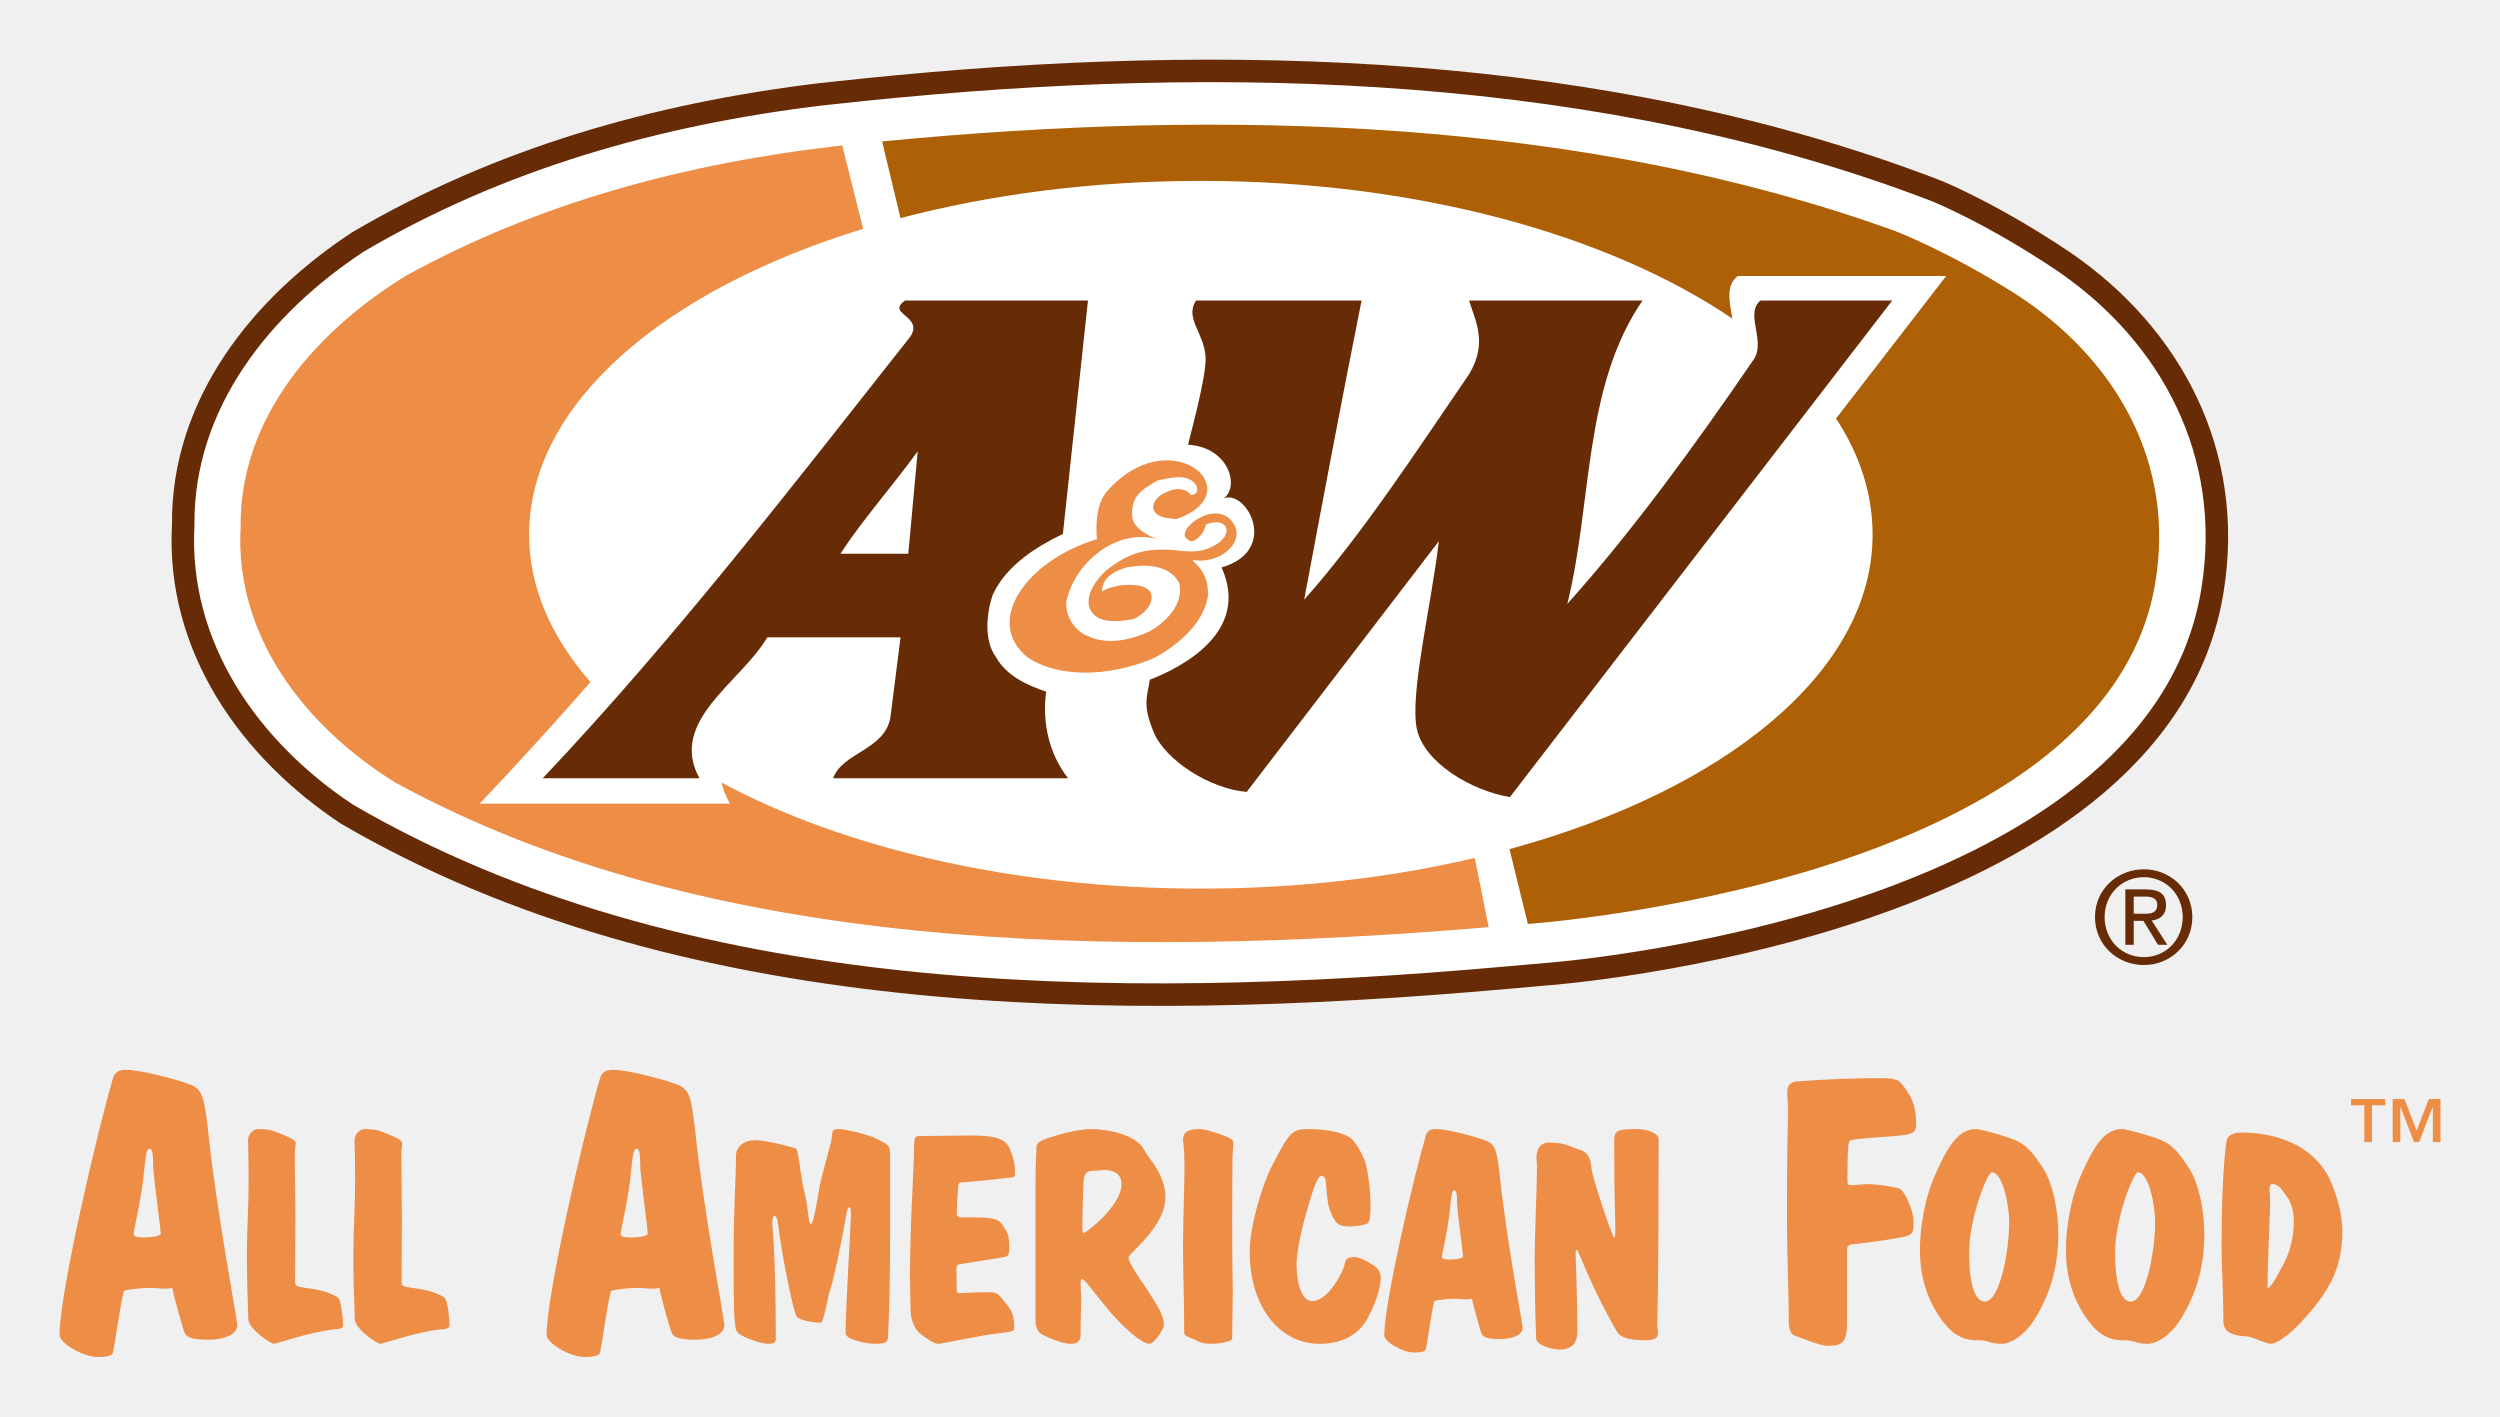
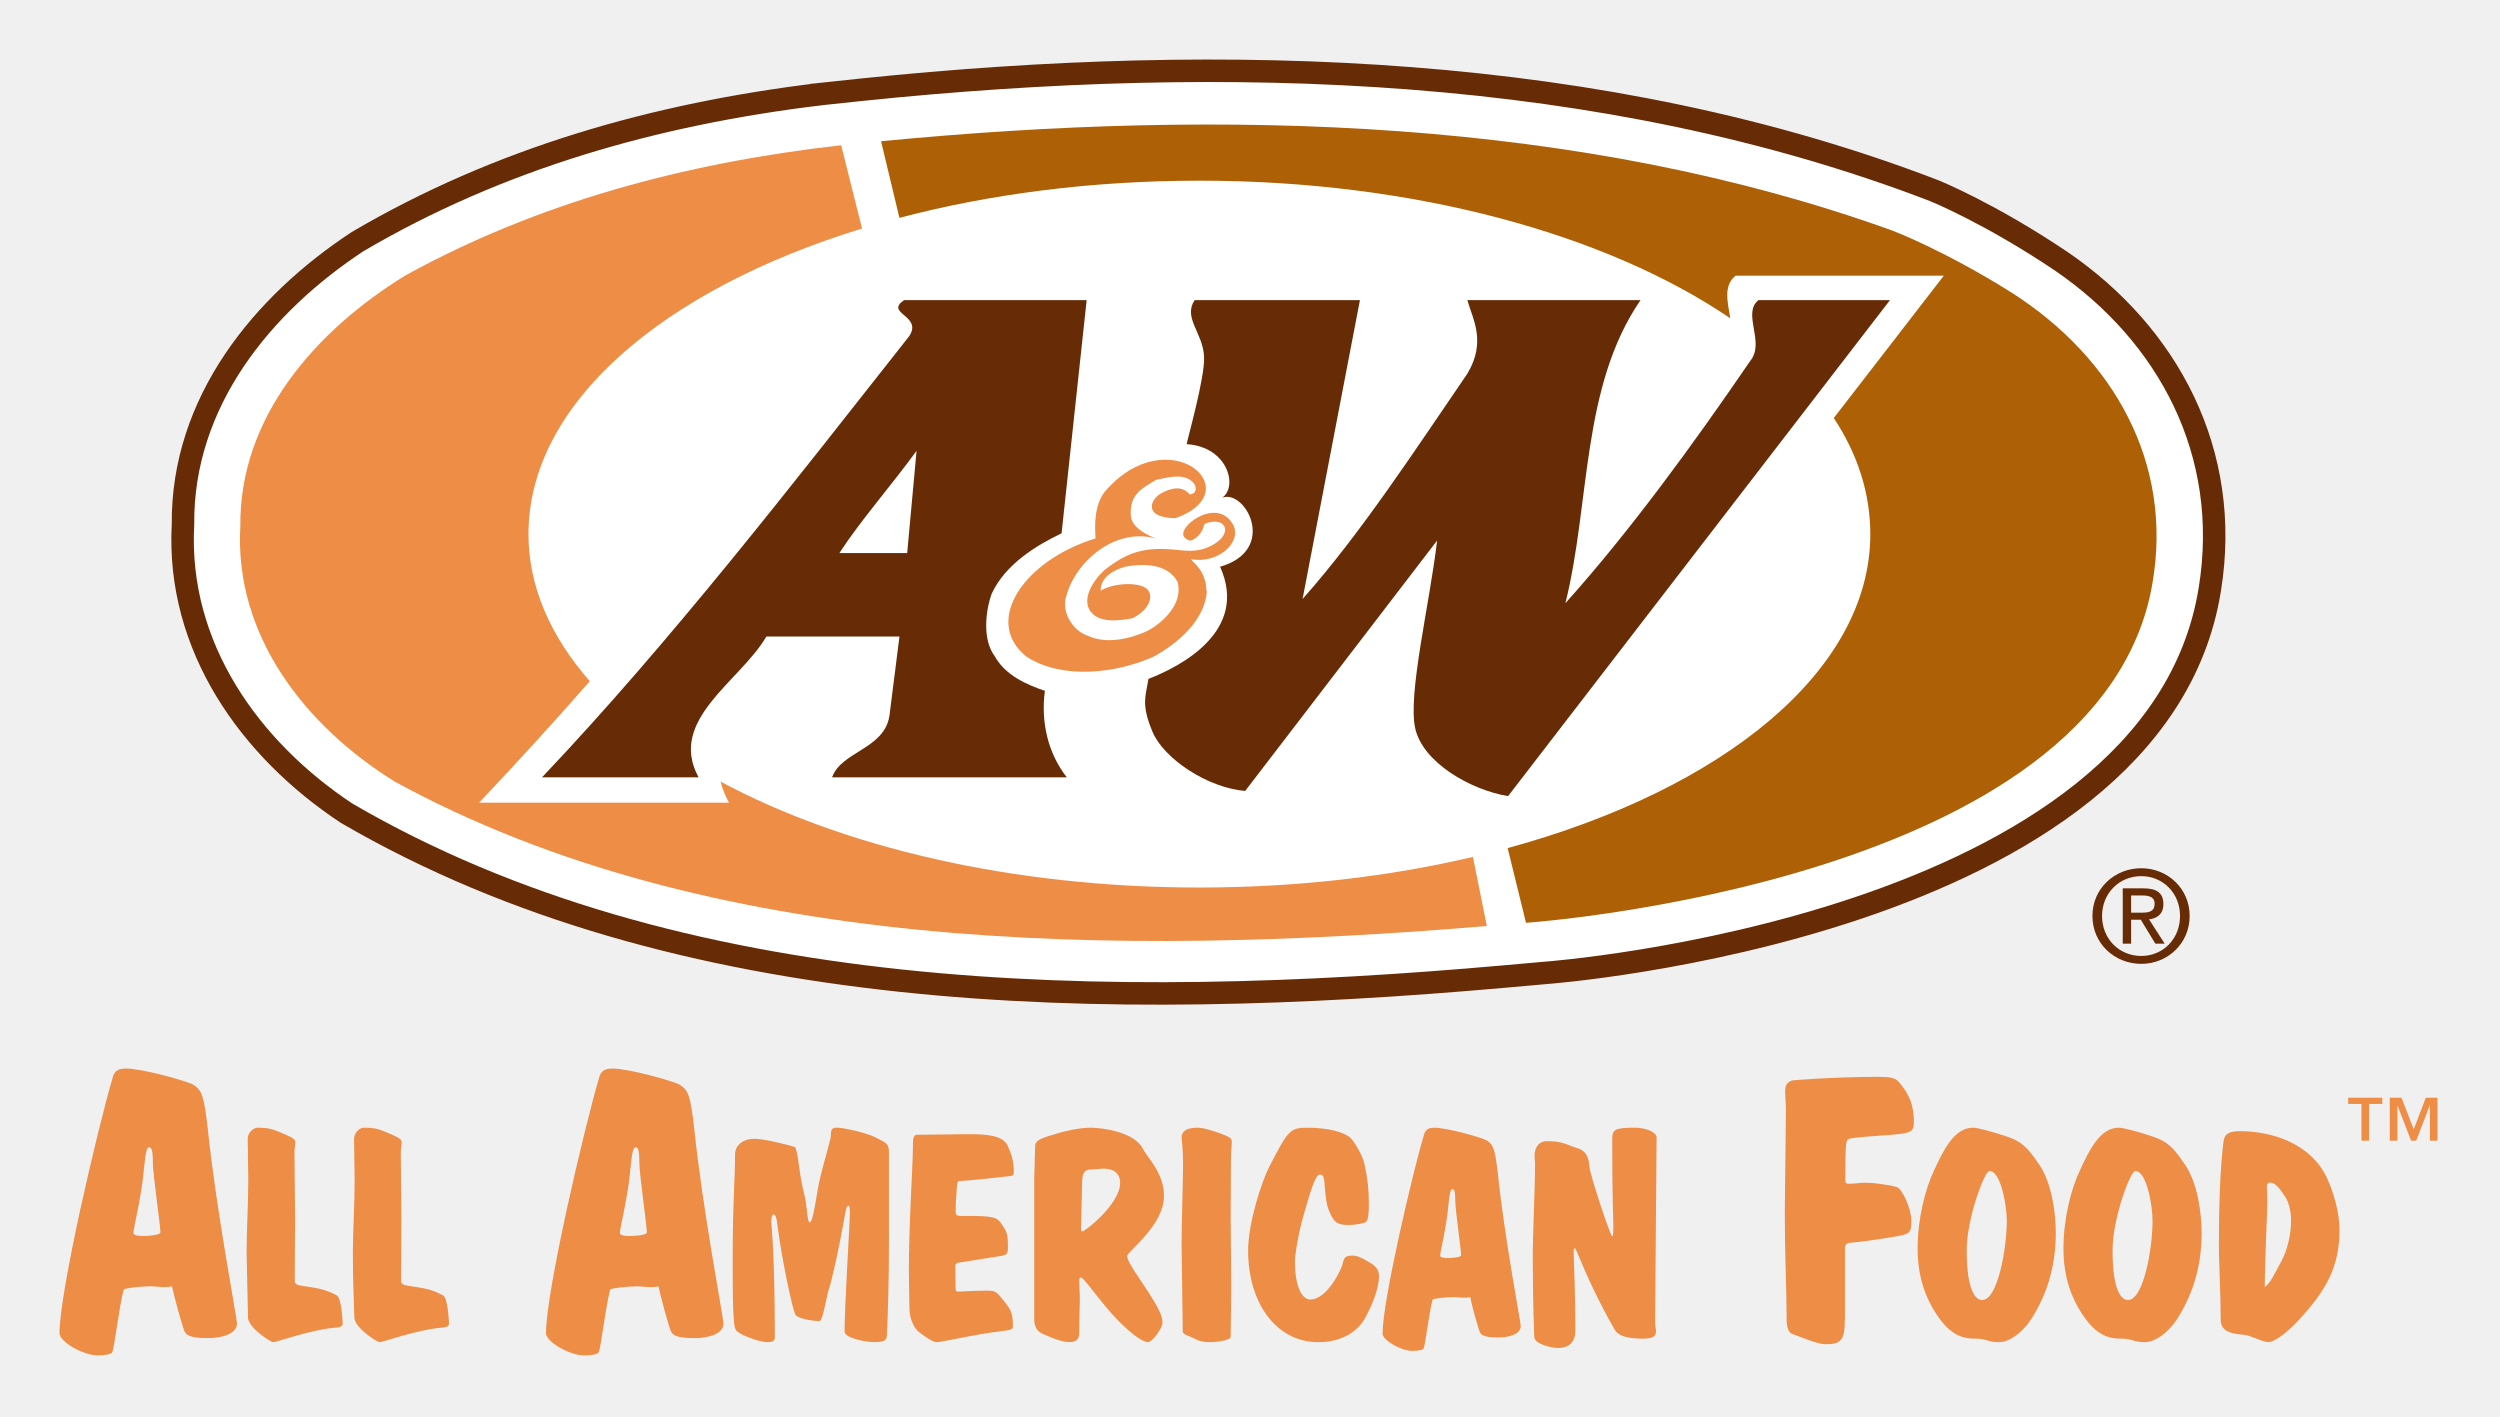
- <svg xmlns="http://www.w3.org/2000/svg" version="1.0" width="744.094" height="421.654" id="svg7965">
-   <defs id="defs7967" />
-   <g transform="translate(-41.80753,-249.7131)" id="layer1">
-     <g transform="translate(17.71656,17.75396)" id="g8273">
-       <path d="M 268.429,260.026 C 218.99,265.986 172.523,279.348 130.68,303.944 C 102.339,322.562 78.288,351.712 78.622,388.246 C 76.636,424.779 98.718,455.335 127.393,474.305 C 226.251,531.919 353.75,533.501 472.388,522.97 L 484.747,521.88 C 484.747,521.88 666.466,508.589 682.623,407.567 C 689.216,366.814 670.158,331.634 638.459,309.904 C 617.028,295.47 600.572,288.824 600.572,288.824 C 502.029,250.902 389.756,247.456 280.999,258.69 L 268.429,260.026 z " style="font-size:2.277px;letter-spacing:0;word-spacing:0;fill:#ffffff;fill-rule:nonzero;stroke:#672c06;stroke-width:6.698;stroke-miterlimit:4;font-family:fnt2, &quot;GillSans&quot;, Arial" id="path1397" />
-       <path d="M 57.701,552.946 C 58.246,551.153 59.266,550.379 61.604,550.379 C 66.65,550.379 79.959,554.177 81.646,555.179 C 84.213,556.761 84.881,558.326 86.007,568.277 C 88.468,592.099 94.727,624.783 94.727,626.347 C 94.727,629.582 89.91,630.707 86.218,630.707 C 81.418,630.707 79.853,630.057 79.185,628.914 C 78.622,628.035 75.704,617.398 75.37,615.271 C 73.137,615.834 70.904,615.271 69.006,615.271 C 66.21,615.271 61.041,615.834 60.936,616.291 C 59.6,621.407 58.246,633.063 57.578,634.857 C 57.367,635.525 55.345,635.859 53.218,635.859 C 48.752,635.859 41.808,631.727 41.808,629.266 C 41.808,616.853 53.112,568.505 57.701,552.946 z M 66.878,600.274 C 68.214,600.274 71.906,600.063 71.906,599.167 C 71.906,597.25 69.656,581.691 69.656,578.562 C 69.656,574.43 69.217,573.868 68.548,573.868 C 67.88,573.868 67.529,574.887 66.984,580.355 C 66.421,587.739 63.854,598.165 63.854,599.272 C 63.854,600.063 64.98,600.274 66.878,600.274" style="font-size:2.277px;letter-spacing:0;word-spacing:0;fill:#ed8d46;fill-rule:nonzero;stroke:none;stroke-width:0.381;stroke-miterlimit:4;font-family:fnt2, &quot;GillSans&quot;, Arial" id="path1401" />
-       <path d="M 98.085,583.854 C 98.085,575.151 97.909,572.901 97.909,571.318 C 97.909,569.666 99.403,568.013 100.88,568.013 C 103.834,568.013 105.223,568.365 107.667,569.42 C 110.269,570.545 112.115,571.23 112.115,572.268 C 112.115,572.901 111.833,574.272 111.833,575.327 C 111.833,581.779 112.027,588.126 112.027,594.561 C 112.027,600.31 111.921,606.041 111.921,613.724 C 111.921,614.673 112.712,614.937 114.541,615.201 C 118.725,615.816 121.063,616.15 124.457,617.979 C 125.863,618.752 126.215,625.732 126.215,626.347 C 126.215,626.945 125.775,627.473 124.457,627.56 C 117.073,628.07 106.524,631.921 105.574,631.921 C 104.713,631.921 98.173,627.648 97.997,624.677 C 97.751,617.803 97.575,611.544 97.575,605.092 C 97.575,598.727 98.085,590.904 98.085,583.854" style="font-size:2.277px;letter-spacing:0;word-spacing:0;fill:#ed8d46;fill-rule:nonzero;stroke:none;stroke-width:0.381;stroke-miterlimit:4;font-family:fnt2, &quot;GillSans&quot;, Arial" id="path1405" />
-       <path d="M 129.784,583.854 C 129.784,575.151 129.608,572.901 129.608,571.318 C 129.608,569.666 131.085,568.013 132.561,568.013 C 135.533,568.013 136.922,568.365 139.348,569.42 C 141.967,570.545 143.796,571.23 143.796,572.268 C 143.796,572.901 143.532,574.272 143.532,575.327 C 143.532,581.779 143.708,588.126 143.708,594.561 C 143.708,600.31 143.62,606.041 143.62,613.724 C 143.62,614.673 144.411,614.937 146.24,615.201 C 150.406,615.816 152.762,616.15 156.155,617.979 C 157.544,618.752 157.896,625.732 157.896,626.347 C 157.896,626.945 157.474,627.473 156.155,627.56 C 148.754,628.07 138.223,631.921 137.256,631.921 C 136.394,631.921 129.872,627.648 129.696,624.677 C 129.432,617.803 129.256,611.544 129.256,605.092 C 129.256,598.727 129.784,590.904 129.784,583.854" style="font-size:2.277px;letter-spacing:0;word-spacing:0;fill:#ed8d46;fill-rule:nonzero;stroke:none;stroke-width:0.381;stroke-miterlimit:4;font-family:fnt2, &quot;GillSans&quot;, Arial" id="path1409" />
-       <path d="M 202.658,552.946 C 203.22,551.153 204.24,550.379 206.578,550.379 C 211.624,550.379 224.933,554.177 226.603,555.179 C 229.188,556.761 229.856,558.326 230.981,568.277 C 233.442,592.099 239.701,624.783 239.701,626.347 C 239.701,629.582 234.884,630.707 231.192,630.707 C 226.392,630.707 224.827,630.057 224.142,628.914 C 223.579,628.035 220.678,617.398 220.344,615.271 C 218.094,615.834 215.861,615.271 213.962,615.271 C 211.167,615.271 206.016,615.834 205.91,616.291 C 204.556,621.407 203.22,633.063 202.552,634.857 C 202.324,635.525 200.302,635.859 198.192,635.859 C 193.709,635.859 186.782,631.727 186.782,629.266 C 186.782,616.853 198.069,568.505 202.658,552.946 z M 211.835,600.274 C 213.171,600.274 216.863,600.063 216.863,599.167 C 216.863,597.25 214.63,581.691 214.63,578.562 C 214.63,574.43 214.191,573.868 213.523,573.868 C 212.837,573.868 212.503,574.887 211.94,580.355 C 211.395,587.739 208.811,598.165 208.811,599.272 C 208.811,600.063 209.936,600.274 211.835,600.274" style="font-size:2.277px;letter-spacing:0;word-spacing:0;fill:#ed8d46;fill-rule:nonzero;stroke:none;stroke-width:0.381;stroke-miterlimit:4;font-family:fnt2, &quot;GillSans&quot;, Arial" id="path1413" />
-       <path d="M 289.016,599.87 C 289.016,614.937 288.665,624.255 288.401,629.74 C 288.313,631.288 288.049,631.921 284.392,631.921 C 282.3,631.921 275.778,630.778 275.778,628.774 C 275.778,620.844 277.36,596.231 277.36,593.699 C 277.36,592.293 277.272,591.255 276.92,591.255 C 276.393,591.255 276.129,592.574 275.865,594.051 C 274.213,603.703 271.875,614.146 271.083,616.15 C 270.556,617.627 269.255,625.644 268.394,625.644 C 266.125,625.644 262.205,624.941 261.256,623.903 C 260.289,622.937 256.808,605.355 255.928,598.13 C 255.507,594.385 255.155,593.875 254.627,593.875 C 254.276,593.875 253.942,594.473 253.942,596.055 C 253.942,597.004 254.997,604.916 254.997,630.426 C 254.997,631.569 254.54,631.921 252.623,631.921 C 250.707,631.921 245.591,630.162 243.938,628.861 C 243.059,628.158 242.971,627.297 242.795,625.38 C 242.532,622.427 242.444,619.28 242.444,607.096 C 242.444,589.427 243.147,583.678 243.147,576.03 C 243.147,573.147 245.591,571.318 248.984,571.318 C 251.938,571.318 259.779,573.323 260.904,573.762 C 261.871,574.114 262.205,581.779 263.523,586.737 C 264.825,591.695 264.561,596.231 265.422,596.231 C 266.477,596.231 267.514,587.071 268.394,583.432 C 269.431,578.913 271.699,571.512 271.699,570.369 C 271.699,568.189 272.209,568.013 273.703,568.013 C 275.356,568.013 281.966,569.42 285.008,570.896 C 288.489,572.637 289.016,572.901 289.016,575.415 L 289.016,599.87" style="font-size:2.277px;letter-spacing:0;word-spacing:0;fill:#ed8d46;fill-rule:nonzero;stroke:none;stroke-width:0.381;stroke-miterlimit:4;font-family:fnt2, &quot;GillSans&quot;, Arial" id="path1417" />
-       <path d="M 311.924,594.297 C 320.1,594.297 321.225,594.666 322.543,596.653 C 324.196,599.184 324.46,599.518 324.46,603.703 C 324.46,605.619 324.196,605.883 322.368,606.234 C 316.443,607.096 312.276,607.887 309.744,608.239 C 309.041,608.327 308.777,608.678 308.777,609.364 C 308.777,614.146 308.865,615.289 308.865,615.904 C 308.865,616.766 309.129,616.853 309.92,616.853 C 311.133,616.853 313.841,616.572 318.359,616.572 C 320.803,616.572 321.067,616.853 323.405,619.807 C 325.585,622.515 325.937,623.64 325.937,627.385 C 325.937,628.07 325.409,628.334 321.489,628.774 C 315.23,629.477 304.611,631.921 303.31,631.921 C 302.079,631.921 299.829,630.338 297.912,628.861 C 296.682,627.894 295.205,625.292 295.117,622.163 C 295.029,617.891 294.941,614.498 294.941,611.017 C 294.941,595.967 296.154,579.511 296.154,573.147 C 296.154,570.545 296.594,570.105 297.473,570.105 C 301.042,570.105 306.879,569.929 312.434,569.929 C 318.095,569.929 322.965,570.193 324.46,573.498 C 325.673,576.382 326.2,578.034 326.2,581.252 C 326.2,582.043 326.025,582.307 325.321,582.377 C 321.155,582.904 311.924,583.854 310.536,583.854 C 309.657,583.854 309.393,584.029 309.305,584.996 C 309.041,587.95 308.865,591.255 308.865,592.996 C 308.865,594.051 309.305,594.297 310.448,594.297 L 311.924,594.297" style="font-size:2.277px;letter-spacing:0;word-spacing:0;fill:#ed8d46;fill-rule:nonzero;stroke:none;stroke-width:0.381;stroke-miterlimit:4;font-family:fnt2, &quot;GillSans&quot;, Arial" id="path1421" />
-       <path d="M 332.301,583.08 C 332.301,577.595 332.582,575.503 332.582,573.323 C 332.582,571.142 337.523,570.369 339.369,569.666 C 340.845,569.138 345.891,568.013 349.021,568.013 C 352.765,568.013 362.347,569.332 364.773,574.448 C 365.74,576.54 370.962,581.427 370.962,588.214 C 370.962,597.356 359.991,604.758 359.991,606.322 C 359.991,608.133 364.422,613.97 366.602,617.451 C 369.485,621.987 370.522,624.167 370.522,626.154 C 370.522,627.736 367.481,631.921 366.18,631.921 C 363.648,631.921 357.372,625.978 353.557,621.302 C 350.058,617.117 346.929,612.669 346.243,612.669 C 345.803,612.669 345.715,612.933 345.715,614.146 C 345.715,615.289 345.891,616.853 345.891,619.455 C 345.891,620.932 345.715,623.974 345.715,629.125 C 345.715,631.129 344.836,631.921 342.762,631.921 C 340.933,631.921 338.665,631.129 336.046,629.987 C 334.657,629.371 332.301,628.861 332.301,625.029 L 332.301,583.08 z M 352.941,580.214 C 351.728,580.214 350.427,580.46 349.197,580.46 C 347.016,580.46 346.682,582.043 346.595,583.854 C 346.419,588.39 346.243,592.838 346.243,598.059 C 346.243,598.657 346.331,598.921 346.682,598.921 C 347.456,598.921 357.899,590.745 357.899,584.469 C 357.899,581.252 355.543,580.214 352.941,580.214" style="font-size:2.277px;letter-spacing:0;word-spacing:0;fill:#ed8d46;fill-rule:nonzero;stroke:none;stroke-width:0.381;stroke-miterlimit:4;font-family:fnt2, &quot;GillSans&quot;, Arial" id="path1425" />
-       <path d="M 379.331,630.514 C 377.414,629.811 376.553,629.371 376.553,628.774 C 376.553,618.576 376.201,610.753 376.201,602.753 C 376.201,596.389 376.641,583.678 376.641,579.335 C 376.641,572.988 376.201,572.109 376.201,571.055 C 376.201,569.05 377.59,568.013 380.983,568.013 C 382.636,568.013 384.904,568.716 387.611,569.666 C 390.125,570.633 391.163,571.055 391.163,572.022 C 391.163,573.85 390.917,574.975 390.917,576.821 C 390.917,582.816 390.829,588.741 390.829,594.824 C 390.829,607.975 391.005,613.284 391.005,615.816 C 391.005,620.581 390.829,625.556 390.829,630.338 C 390.829,631.288 386.996,631.921 384.552,631.921 C 381.247,631.921 380.122,630.778 379.331,630.514" style="font-size:2.277px;letter-spacing:0;word-spacing:0;fill:#ed8d46;fill-rule:nonzero;stroke:none;stroke-width:0.381;stroke-miterlimit:4;font-family:fnt2, &quot;GillSans&quot;, Arial" id="path1429" />
-       <path d="M 402.503,579.335 C 407.9,568.804 408.586,568.013 413.632,568.013 C 419.908,568.013 424.602,569.332 426.431,570.984 C 427.732,572.109 430.175,576.382 430.703,578.808 C 431.652,583.168 432.004,586.649 432.004,590.992 C 432.004,592.908 431.916,595.703 431.054,596.143 C 429.736,596.829 426.782,597.004 425.991,597.004 C 422.598,597.004 421.649,596.301 420.26,592.996 C 419.468,591.343 419.117,589.163 418.783,584.557 C 418.677,582.816 418.431,581.955 417.394,581.955 C 415.987,581.955 414.423,587.704 412.682,593.699 C 410.942,599.606 409.992,606.129 409.992,607.799 C 409.992,614.937 411.891,619.209 414.598,619.209 C 419.732,619.209 424.004,609.803 424.163,608.749 C 424.602,606.762 424.954,606.129 427.134,606.129 C 428.962,606.129 430.527,607.184 432.18,608.133 C 434.096,609.188 435.045,610.401 435.045,612.23 C 435.045,616.414 432.69,621.302 431.142,624.343 C 429.05,628.334 424.514,631.921 416.937,631.921 C 404.489,631.921 396.05,620.335 396.05,604.652 C 396.05,596.301 400.147,583.854 402.503,579.335" style="font-size:2.277px;letter-spacing:0;word-spacing:0;fill:#ed8d46;fill-rule:nonzero;stroke:none;stroke-width:0.381;stroke-miterlimit:4;font-family:fnt2, &quot;GillSans&quot;, Arial" id="path1433" />
-       <path d="M 448.46,570.017 C 448.899,568.628 449.69,568.013 451.519,568.013 C 455.422,568.013 465.795,570.984 467.096,571.775 C 469.1,572.988 469.61,574.202 470.489,581.955 C 472.405,600.485 477.275,625.89 477.275,627.103 C 477.275,629.653 473.531,630.514 470.647,630.514 C 466.92,630.514 465.689,629.987 465.179,629.125 C 464.74,628.422 462.472,620.159 462.226,618.506 C 460.468,618.946 458.727,618.506 457.25,618.506 C 455.07,618.506 451.079,618.946 450.991,619.28 C 449.937,623.288 448.899,632.342 448.372,633.731 C 448.196,634.259 446.631,634.523 444.979,634.523 C 441.498,634.523 436.1,631.288 436.1,629.371 C 436.1,619.719 444.891,582.113 448.46,570.017 z M 455.598,606.832 C 456.653,606.832 459.518,606.674 459.518,605.971 C 459.518,604.494 457.778,592.381 457.778,589.954 C 457.778,586.737 457.426,586.297 456.899,586.297 C 456.389,586.297 456.125,587.071 455.686,591.343 C 455.246,597.092 453.26,605.18 453.26,606.041 C 453.26,606.674 454.121,606.832 455.598,606.832" style="font-size:2.277px;letter-spacing:0;word-spacing:0;fill:#ed8d46;fill-rule:nonzero;stroke:none;stroke-width:0.381;stroke-miterlimit:4;font-family:fnt2, &quot;GillSans&quot;, Arial" id="path1437" />
-       <path d="M 481.301,630.338 C 480.95,621.548 480.862,610.507 480.862,606.832 C 480.862,599.184 481.548,586.649 481.548,578.544 C 481.548,577.946 481.389,577.067 481.389,576.452 C 481.389,573.41 483.13,572.022 484.941,572.022 C 490.162,572.022 491.129,573.235 494.171,574.114 C 496.263,574.729 497.564,576.188 497.757,579.669 C 497.828,581.674 503.928,600.31 504.544,600.31 C 504.79,600.31 504.878,599.976 504.878,597.444 C 504.878,594.824 504.544,590.13 504.544,571.512 C 504.544,568.558 505.229,568.013 511.33,568.013 C 514.547,568.013 517.765,569.332 517.765,570.896 C 517.765,618.752 517.325,624.413 517.325,626.154 C 517.325,627.033 517.589,628 517.589,628.686 C 517.589,630.162 516.639,630.866 513.844,630.866 C 509.748,630.866 506.53,630.338 505.317,628.246 C 497.388,614.498 493.837,603.966 493.485,603.966 C 493.221,603.966 493.046,604.054 493.046,604.758 C 493.046,606.674 493.573,617.293 493.573,628.246 C 493.573,631.569 492.079,633.643 488.264,633.643 C 487.121,633.643 481.389,632.694 481.301,630.338" style="font-size:2.277px;letter-spacing:0;word-spacing:0;fill:#ed8d46;fill-rule:nonzero;stroke:none;stroke-width:0.381;stroke-miterlimit:4;font-family:fnt2, &quot;GillSans&quot;, Arial" id="path1441" />
-       <path d="M 573.849,625.222 C 573.849,631.604 572.512,632.518 568.029,632.518 C 565.568,632.518 559.749,629.934 558.518,629.582 C 557.059,629.266 556.496,627.473 556.496,625.222 C 556.496,616.062 555.951,605.988 555.951,593.435 C 555.951,572.092 556.285,566.149 556.285,562.563 C 556.285,560.664 556.057,558.871 556.057,556.972 C 556.057,555.179 556.848,554.054 558.746,553.843 C 567.01,553.175 577.33,552.841 583.712,552.841 C 587.158,552.841 588.828,553.175 589.742,554.177 C 593.206,558.097 594.418,561.455 594.418,566.483 C 594.418,569.279 593.206,569.613 588.283,570.07 C 584.257,570.404 575.976,570.844 574.851,571.406 C 574.306,571.635 573.954,572.18 573.954,583.15 C 573.954,584.399 574.077,584.715 575.079,584.715 C 576.31,584.715 578.543,584.399 580.002,584.399 C 582.129,584.399 586.841,584.944 589.408,585.735 C 590.85,586.192 593.663,592.011 593.663,595.809 C 593.663,599.167 593.206,599.606 589.847,600.274 C 583.589,601.382 577.33,602.173 575.536,602.296 C 574.517,602.296 573.849,602.736 573.849,603.861 L 573.849,625.222" style="font-size:2.277px;letter-spacing:0;word-spacing:0;fill:#ed8d46;fill-rule:nonzero;stroke:none;stroke-width:0.381;stroke-miterlimit:4;font-family:fnt2, &quot;GillSans&quot;, Arial" id="path1445" />
-       <path d="M 600.414,580.812 C 603.209,574.729 606.427,568.013 612.088,568.013 C 613.301,568.013 617.661,569.138 622.109,570.633 C 626.452,572.109 628.192,573.692 631.761,578.984 C 635.594,584.557 636.719,593.699 636.719,599.36 C 636.719,609.628 633.923,617.979 629.405,625.029 C 626.522,629.477 622.601,631.921 619.841,631.921 C 618.083,631.921 616.958,631.657 615.92,631.288 C 614.778,630.954 613.828,630.866 612.263,630.866 C 607.13,630.866 603.912,627.824 600.941,623.288 C 597.988,618.752 595.544,612.493 595.544,604.142 C 595.544,594.824 597.9,586.122 600.414,580.812 z M 614.778,619.368 C 619.401,619.368 622.109,604.142 622.109,595.703 C 622.109,590.992 620.263,580.9 616.958,580.9 C 615.481,580.9 610.171,595.018 610.171,604.582 C 610.171,616.326 612.703,619.368 614.778,619.368" style="font-size:2.277px;letter-spacing:0;word-spacing:0;fill:#ed8d46;fill-rule:nonzero;stroke:none;stroke-width:0.381;stroke-miterlimit:4;font-family:fnt2, &quot;GillSans&quot;, Arial" id="path1449" />
-       <path d="M 643.874,580.812 C 646.67,574.729 649.87,568.013 655.531,568.013 C 656.761,568.013 661.121,569.138 665.552,570.633 C 669.894,572.109 671.653,573.692 675.204,578.984 C 679.037,584.557 680.179,593.699 680.179,599.36 C 680.179,609.628 677.384,617.979 672.866,625.029 C 669.982,629.477 666.062,631.921 663.284,631.921 C 661.543,631.921 660.418,631.657 659.363,631.288 C 658.238,630.954 657.271,630.866 655.707,630.866 C 650.59,630.866 647.355,627.824 644.402,623.288 C 641.431,618.752 639.004,612.493 639.004,604.142 C 639.004,594.824 641.36,586.122 643.874,580.812 z M 658.238,619.368 C 662.844,619.368 665.552,604.142 665.552,595.703 C 665.552,590.992 663.723,580.9 660.418,580.9 C 658.941,580.9 653.632,595.018 653.632,604.582 C 653.632,616.326 656.146,619.368 658.238,619.368" style="font-size:2.277px;letter-spacing:0;word-spacing:0;fill:#ed8d46;fill-rule:nonzero;stroke:none;stroke-width:0.381;stroke-miterlimit:4;font-family:fnt2, &quot;GillSans&quot;, Arial" id="path1453" />
-       <path d="M 692.891,629.74 C 689.673,629.477 685.858,629.037 685.858,625.292 C 685.858,617.205 685.313,608.502 685.313,603.439 C 685.313,591.519 685.682,579.757 686.72,572.022 C 686.983,569.666 688.812,569.05 691.502,569.05 C 700.996,569.05 712.476,572.549 717.452,582.816 C 719.614,587.44 721.267,593.523 721.267,598.393 C 721.267,609.803 716.994,616.766 709.171,625.292 C 705.25,629.565 701.523,631.921 700.116,631.921 C 698.394,631.921 694.543,629.811 692.891,629.74 z M 705.162,588.741 C 703.439,586.034 702.033,584.381 700.644,584.381 C 699.853,584.381 699.607,584.733 699.607,585.7 C 699.607,586.913 699.765,588.214 699.765,590.2 C 699.765,592.222 698.991,608.502 698.991,615.535 C 700.644,614.322 701.875,611.632 703.861,607.975 C 705.795,604.406 706.832,599.694 706.832,595.615 C 706.832,592.381 705.866,589.779 705.162,588.741" style="font-size:2.277px;letter-spacing:0;word-spacing:0;fill:#ed8d46;fill-rule:nonzero;stroke:none;stroke-width:0.381;stroke-miterlimit:4;font-family:fnt2, &quot;GillSans&quot;, Arial" id="path1457" />
-       <path d="M 743.384,568.488 L 746.988,559.082 L 750.469,559.082 L 750.469,571.881 L 748.201,571.881 L 748.201,561.455 L 748.131,561.455 L 744.122,571.881 L 742.592,571.881 L 738.584,561.455 L 738.531,561.455 L 738.531,571.881 L 736.246,571.881 L 736.246,559.082 L 739.744,559.082 L 743.384,568.488 z M 734.013,560.928 L 730.075,560.928 L 730.075,571.881 L 727.807,571.881 L 727.807,560.928 L 723.851,560.928 L 723.851,559.082 L 734.013,559.082 L 734.013,560.928" style="font-size:2.277px;letter-spacing:0;word-spacing:0;fill:#ed8d46;fill-rule:nonzero;stroke:none;stroke-width:0.381;stroke-miterlimit:4;font-family:fnt2, &quot;GillSans&quot;, Arial" id="path1461" />
-       <path d="M 650.503,504.914 C 650.503,498.128 655.636,493.047 662.194,493.047 C 668.664,493.047 673.745,498.128 673.745,504.914 C 673.745,511.771 668.664,516.834 662.194,516.834 C 655.636,516.834 650.503,511.771 650.503,504.914 z M 662.194,519.19 C 669.982,519.19 676.611,513.177 676.611,504.914 C 676.611,496.686 669.982,490.691 662.194,490.691 C 654.3,490.691 647.637,496.686 647.637,504.914 C 647.637,513.177 654.3,519.19 662.194,519.19 z M 659.17,506.039 L 662.053,506.039 L 666.396,513.177 L 669.174,513.177 L 664.515,505.934 C 666.923,505.635 668.787,504.352 668.787,501.38 C 668.787,498.128 666.853,496.686 662.95,496.686 L 656.673,496.686 L 656.673,513.177 L 659.17,513.177 L 659.17,506.039 z M 659.17,503.93 L 659.17,498.814 L 662.563,498.814 C 664.321,498.814 666.167,499.183 666.167,501.222 C 666.167,503.771 664.269,503.93 662.159,503.93 L 659.17,503.93" style="font-size:2.277px;letter-spacing:0;word-spacing:0;fill:#672c06;fill-rule:nonzero;stroke:none;stroke-width:0.381;stroke-miterlimit:4;font-family:fnt2, &quot;GillSans&quot;, Arial" id="path1465" />
-       <path d="M 570.561,356.529 L 603.35,314.106 L 541.288,314.106 C 537.614,317.095 538.897,321.824 539.706,326.799 C 503.137,301.94 445.84,285.8 381.511,285.8 C 349.372,285.8 319.01,289.791 292.11,296.876 L 286.643,274.056 C 389.229,264.105 495.155,267.147 588.107,300.709 C 588.107,300.709 603.649,306.599 623.867,319.363 C 653.773,338.596 671.74,369.733 665.517,405.792 C 650.292,495.192 478.84,506.954 478.84,506.954 L 473.372,484.696 C 537.579,467.167 581.444,431.847 581.444,391.129 C 581.444,379.016 577.699,367.359 570.561,356.529" style="font-size:2.277px;letter-spacing:0;word-spacing:0;fill:#ad6006;fill-rule:nonzero;stroke:none;stroke-width:0.381;stroke-miterlimit:4;font-family:fnt2, &quot;GillSans&quot;, Arial" id="path1469" />
-       <path d="M 292.128,421.65 L 252.465,421.65 C 244.694,435.012 222.929,446.492 232.264,463.599 L 185.621,463.599 C 224.493,422.564 260.236,376.255 295.064,332.109 C 299.09,325.903 287.592,325.446 293.499,321.402 L 347.913,321.402 L 340.441,390.883 C 332.67,394.592 323.651,400.201 319.607,408.904 C 317.744,414.195 316.812,422.564 320.539,427.54 C 323.651,433.148 329.875,435.943 335.466,437.825 C 334.217,447.143 336.397,456.443 341.988,463.599 L 272.05,463.599 C 274.846,455.828 287.592,455.23 289.139,445.279 L 292.128,421.65" style="font-size:2.277px;letter-spacing:0;word-spacing:0;fill:#672c06;fill-rule:nonzero;stroke:none;stroke-width:0.381;stroke-miterlimit:4;font-family:fnt2, &quot;GillSans&quot;, Arial" id="path1473" />
-       <path d="M 274.23,396.773 C 280.454,387.138 289.772,376.572 297.227,366.304 L 294.431,396.773 L 274.23,396.773" style="font-size:2.277px;letter-spacing:0;word-spacing:0;fill:#ffffff;fill-rule:nonzero;stroke:none;stroke-width:0.381;stroke-miterlimit:4;font-family:fnt2, &quot;GillSans&quot;, Arial" id="path1477" />
-       <path d="M 473.495,469.207 C 462.296,467.343 448.091,459.186 445.823,449.006 C 443.555,438.827 450.183,411.699 452.345,393.045 L 395.154,467.66 C 383.954,466.728 370.856,458.06 367.499,449.938 C 364.105,441.815 365.494,439.547 366.321,434.273 C 375.955,430.528 396.296,420.015 387.682,400.851 C 405.052,395.806 395.189,377.644 388.332,380.264 C 393.044,376.959 390.02,365.091 377.713,364.318 C 377.959,362.753 383.146,344.539 382.917,338.385 C 382.636,331.107 376.57,326.764 380.087,321.402 L 429.349,321.402 C 423.442,350.938 417.851,380.615 412.26,410.451 C 429.648,390.883 445.823,366.005 461.364,343.308 C 467.113,333.727 462.929,326.993 461.364,321.402 L 512.965,321.402 C 495.243,347.211 498.039,381.864 490.584,411.699 C 509.853,390.25 528.823,364.142 545.613,339.581 C 550.272,333.973 543.117,325.446 548.092,321.402 L 587.298,321.402 L 473.495,469.207" style="font-size:2.277px;letter-spacing:0;word-spacing:0;fill:#672c06;fill-rule:nonzero;stroke:none;stroke-width:0.381;stroke-miterlimit:4;font-family:fnt2, &quot;GillSans&quot;, Arial" id="path1481" />
-       <path d="M 391.479,388.193 C 386.627,379.596 373.705,389.635 377.326,392.342 C 378.856,393.485 379.225,393.08 380.544,392.166 C 382.425,390.848 383.04,388.087 383.04,388.087 C 389.229,385.521 391.954,390.795 385.379,394.417 C 381.669,396.456 378.329,396.21 375.164,395.858 C 364.791,394.733 359.921,396.649 353.275,401.783 C 349.671,405.088 346.401,410.503 349.056,414.143 C 351.746,417.782 357.512,416.868 361.433,416.252 C 366.215,414.02 368.096,409.871 366.022,407.62 C 363.947,405.352 356.036,405.545 352.08,407.989 C 352.045,404.139 355.508,401.959 359.429,400.834 C 364.246,399.92 371.982,399.673 375.006,405.387 C 376.799,412.033 370.347,417.606 366.25,419.874 C 361.134,422.283 353.891,424.094 348.159,421.386 C 343.641,419.874 340.318,414.143 341.83,409.624 C 344.731,398.935 356.792,388.949 368.852,392.535 C 368.852,392.535 361.873,390.267 361.117,386.136 C 360.378,379.156 364.756,377.345 368.676,374.937 C 371.982,374.321 377.713,372.528 380.139,376.449 C 381.3,379.156 378.645,379.332 378.645,379.332 C 376.201,376.501 373.124,377.644 371.296,378.4 C 367.534,379.912 366.022,383.481 368.676,385.187 C 370.593,386.435 374.408,386.4 374.408,386.4 C 397.123,378.207 372.052,356.547 353.275,378.558 C 350.269,382.479 350.269,388.21 350.568,392.43 C 329.277,398.9 316.777,417.184 330.068,427.715 C 340.916,434.66 356.897,432.533 367.762,427.715 C 375.006,423.795 383.146,416.868 383.744,408.112 C 383.691,408.06 383.656,407.989 383.585,407.937 C 383.585,403.647 381.282,400.799 379.506,399.251 L 379.014,398.583 C 386.767,400.166 394.538,393.643 391.479,388.193" style="font-size:2.277px;letter-spacing:0;word-spacing:0;fill:#ed8d46;fill-rule:nonzero;stroke:none;stroke-width:0.381;stroke-miterlimit:4;font-family:fnt2, &quot;GillSans&quot;, Arial" id="path1485" />
-       <path d="M 238.822,464.864 C 239.297,466.904 240.176,468.996 241.336,471.158 L 166.862,471.158 C 178.044,459.326 189.015,447.354 199.845,434.959 C 188.153,421.562 181.578,406.829 181.578,391.129 C 181.578,352.257 221.54,318.308 280.982,300.059 L 274.758,275.234 C 228.133,280.508 184.303,292.323 144.816,314.088 C 118.092,330.562 95.395,356.353 95.711,388.703 C 93.848,421.017 114.681,448.074 141.721,464.864 C 234.972,515.832 355.28,517.239 467.184,507.921 L 463.035,487.315 C 438.14,493.188 410.555,496.44 381.511,496.44 C 325.585,496.44 275.109,484.362 238.822,464.864" style="font-size:2.277px;letter-spacing:0;word-spacing:0;fill:#ed8d46;fill-rule:nonzero;stroke:none;stroke-width:0.381;stroke-miterlimit:4;font-family:fnt2, &quot;GillSans&quot;, Arial" id="path1489" />
-     </g>
+ <svg xmlns="http://www.w3.org/2000/svg" width="745" height="422">
+   <path d="M244.338 28.067c-49.438 5.96-95.905 19.32-137.748 43.917-28.34 18.62-52.392 47.768-52.058 84.302-1.987 36.534 20.095 67.1 48.77 86.06 98.86 57.614 226.357 59.196 344.995 48.665l12.36-1.1s181.72-13.292 197.876-114.312c6.593-40.753-12.465-75.933-44.164-97.664-21.43-14.434-37.887-21.08-37.887-21.08-98.542-37.923-210.816-41.37-319.573-30.134l-12.57 1.336z" fill="#fff" stroke="#672c06" stroke-width="6.698" />
+   <g fill="#ed8d46">
+     <path d="M33.6 320.987c.545-1.793 1.565-2.567 3.903-2.567 5.046 0 18.355 3.797 20.043 4.8 2.567 1.582 3.235 3.147 4.36 13.098 2.46 23.823 8.72 56.506 8.72 58.07 0 3.235-4.817 4.36-8.5 4.36-4.8 0-6.364-.65-7.032-1.793-.563-.88-3.48-11.516-3.815-13.643-2.233.563-4.466 0-6.364 0-2.795 0-7.964.563-8.07 1.02-1.336 5.116-2.7 16.772-3.358 18.566-.2.668-2.233 1.002-4.36 1.002-4.466 0-11.4-4.13-11.4-6.593 0-12.412 11.305-60.76 15.893-76.32zm9.177 47.33c1.336 0 5.028-.2 5.028-1.108 0-1.916-2.25-17.476-2.25-20.605 0-4.13-.44-4.694-1.108-4.694s-1.02 1.02-1.565 6.488c-.563 7.384-3.13 17.8-3.13 18.917 0 .792 1.125 1.002 3.024 1.002m31.218-16.422l-.176-12.535c0-1.653 1.494-3.306 2.97-3.306 2.954 0 4.343.352 6.786 1.407 2.602 1.125 4.448 1.8 4.448 2.848 0 .633-.28 2.004-.28 3.06l.193 19.234-.106 19.163c0 .95.8 1.213 2.62 1.477 4.184.615 6.523.95 9.916 2.778 1.406.773 1.758 7.753 1.758 8.37 0 .598-.44 1.125-1.758 1.213-7.384.5-17.933 4.36-18.882 4.36-.86 0-7.402-4.272-7.577-7.244l-.422-19.585c0-6.364.5-14.188.5-21.238m31.7-.002l-.176-12.535c0-1.653 1.477-3.306 2.954-3.306 2.97 0 4.36.352 6.786 1.407 2.62 1.125 4.448 1.8 4.448 2.848 0 .633-.264 2.004-.264 3.06l.176 19.234-.088 19.163c0 .95.8 1.213 2.62 1.477 4.167.615 6.523.95 9.916 2.778 1.4.773 1.74 7.753 1.74 8.37 0 .598-.422 1.125-1.74 1.213-7.402.5-17.933 4.36-18.9 4.36-.86 0-7.384-4.272-7.56-7.244-.264-6.874-.44-13.133-.44-19.585 0-6.364.527-14.188.527-21.238m72.875-30.9c.563-1.793 1.582-2.567 3.92-2.567 5.046 0 18.355 3.797 20.025 4.8 2.584 1.582 3.252 3.147 4.378 13.098 2.46 23.823 8.72 56.506 8.72 58.07 0 3.235-4.817 4.36-8.5 4.36-4.8 0-6.364-.65-7.05-1.793-.563-.88-3.463-11.516-3.798-13.643-2.25.563-4.483 0-6.382 0-2.795 0-7.947.563-8.052 1.02-1.354 5.116-2.7 16.772-3.358 18.566-.23.668-2.25 1.002-4.36 1.002-4.483 0-11.4-4.13-11.4-6.593 0-12.412 11.287-60.76 15.876-76.32zm9.177 47.33c1.336 0 5.028-.2 5.028-1.108 0-1.916-2.233-17.476-2.233-20.605 0-4.13-.44-4.694-1.108-4.694-.686 0-1.02 1.02-1.582 6.488-.545 7.384-3.13 17.8-3.13 18.917 0 .792 1.125 1.002 3.024 1.002m77.18-.427c0 15.067-.352 24.385-.615 29.87-.088 1.547-.352 2.18-4 2.18-2.092 0-8.615-1.143-8.615-3.147 0-7.93 1.582-32.543 1.582-35.075 0-1.406-.088-2.443-.44-2.443-.527 0-.8 1.318-1.055 2.795-1.653 9.652-4 20.095-4.782 22.1-.527 1.477-1.828 9.494-2.7 9.494-2.268 0-6.2-.704-7.138-1.74-.967-.967-4.448-18.548-5.327-25.774-.422-3.745-.774-4.255-1.3-4.255-.352 0-.686.598-.686 2.18 0 .95 1.055 8.86 1.055 34.37 0 1.143-.457 1.495-2.373 1.495s-7.032-1.758-8.685-3.06c-.88-.703-.967-1.565-1.143-3.48-.264-2.954-.352-6.1-.352-18.285 0-17.67.703-23.418.703-31.066 0-2.883 2.444-4.7 5.837-4.7 2.954 0 10.795 2.004 11.92 2.443.967.352 1.3 8.017 2.62 12.975 1.3 4.958 1.037 9.494 1.9 9.494 1.055 0 2.092-9.16 2.97-12.8 1.037-4.52 3.305-11.92 3.305-13.063 0-2.18.5-2.356 2.004-2.356 1.653 0 8.263 1.407 11.305 2.883 3.48 1.74 4 2.004 4 4.52v24.456m22.918-5.573c8.175 0 9.3.37 10.62 2.356 1.653 2.53 1.916 2.865 1.916 7.05 0 1.917-.264 2.18-2.092 2.532l-12.623 2.004c-.703.088-.967.44-.967 1.125l.088 6.54c0 .862.264.95 1.055.95 1.213 0 3.92-.282 8.44-.282 2.444 0 2.707.282 5.046 3.235 2.18 2.708 2.532 3.833 2.532 7.577 0 .686-.527.95-4.448 1.4-6.26.703-16.878 3.147-18.18 3.147-1.23 0-3.48-1.583-5.397-3.06-1.23-.967-2.708-3.57-2.795-6.698l-.176-11.146c0-15.05 1.213-31.506 1.213-37.87 0-2.602.44-3.042 1.32-3.042l14.962-.176c5.66 0 10.53.264 12.026 3.57 1.213 2.883 1.74 4.536 1.74 7.753 0 .8-.176 1.055-.88 1.125-4.167.528-13.397 1.477-14.786 1.477-.88 0-1.143.176-1.23 1.143-.264 2.954-.44 6.26-.44 8 0 1.055.44 1.3 1.582 1.3h1.477M308.2 351.12l.28-9.758c0-2.18 4.94-2.954 6.786-3.657 1.477-.527 6.523-1.653 9.652-1.653 3.745 0 13.326 1.32 15.753 6.435.967 2.092 6.2 6.98 6.2 13.766 0 9.143-10.97 16.544-10.97 18.1 0 1.8 4.43 7.648 6.6 11.13 2.883 4.536 3.92 6.716 3.92 8.703 0 1.582-3.042 5.767-4.343 5.767-2.532 0-8.808-5.942-12.623-10.62-3.5-4.184-6.628-8.632-7.314-8.632-.44 0-.527.264-.527 1.477 0 1.143.176 2.708.176 5.3 0 1.477-.176 4.52-.176 9.67 0 2.004-.88 2.795-2.954 2.795-1.828 0-4.096-.8-6.716-1.934-1.4-.615-3.745-1.125-3.745-4.958V351.1zm20.64-2.866c-1.213 0-2.514.246-3.745.246-2.18 0-2.514 1.582-2.602 3.393l-.352 14.206c0 .598.088.86.44.86.774 0 11.217-8.175 11.217-14.452 0-3.217-2.356-4.254-4.958-4.254m26.4 50.302c-1.916-.703-2.778-1.143-2.778-1.74l-.352-26.02c0-6.365.44-19.076.44-23.418 0-6.347-.44-7.226-.44-8.28 0-2.004 1.4-3.042 4.782-3.042 1.653 0 3.92.704 6.628 1.653 2.514.967 3.55 1.4 3.55 2.356 0 1.828-.246 2.954-.246 4.8l-.088 18.003.176 20.992-.176 14.522c0 .95-3.833 1.583-6.276 1.583-3.305 0-4.43-1.143-5.222-1.407m23.174-51.18c5.397-10.53 6.083-11.322 11.13-11.322 6.276 0 10.97 1.32 12.8 2.97 1.3 1.125 3.745 5.397 4.272 7.824a53.25 53.25 0 0 1 1.3 12.184c0 1.917-.088 4.712-.95 5.15-1.32.686-4.272.862-5.063.862-3.393 0-4.343-.704-5.73-4-.8-1.652-1.143-3.833-1.477-8.44-.105-1.74-.352-2.602-1.4-2.602-1.407 0-2.97 5.75-4.712 11.744-1.74 5.907-2.7 12.43-2.7 14.1 0 7.138 1.9 11.4 4.606 11.4 5.134 0 9.406-9.406 9.564-10.46.44-1.987.8-2.62 2.97-2.62 1.828 0 3.393 1.055 5.046 2.004 1.916 1.055 2.866 2.268 2.866 4.096 0 4.184-2.356 9.072-3.903 12.113-2.092 4-6.628 7.578-14.206 7.578-12.447 0-20.886-11.586-20.886-27.27 0-8.35 4.096-20.798 6.452-25.317m45.97-9.302c.44-1.4 1.23-2.004 3.06-2.004 3.903 0 14.276 2.97 15.577 3.763 2.004 1.213 2.514 2.426 3.393 10.18 1.916 18.53 6.786 43.936 6.786 45.148 0 2.55-3.745 3.4-6.628 3.4-3.727 0-4.958-.527-5.468-1.4-.44-.703-2.707-8.966-2.954-10.62-1.758.44-3.5 0-4.975 0-2.18 0-6.17.44-6.26.773-1.055 4-2.092 13.063-2.62 14.452-.176.527-1.74.8-3.393.8-3.48 0-8.88-3.235-8.88-5.15 0-9.652 8.8-47.258 12.36-59.354zm7.138 36.815c1.055 0 3.92-.158 3.92-.86 0-1.477-1.74-13.6-1.74-16.017 0-3.217-.352-3.657-.88-3.657-.5 0-.773.773-1.213 5.046-.44 5.75-2.426 13.836-2.426 14.698 0 .633.86.8 2.338.8M457.2 398.38c-.352-8.8-.44-19.832-.44-23.506 0-7.648.686-20.183.686-28.288 0-.598-.158-1.477-.158-2.092 0-3.042 1.74-4.43 3.55-4.43 5.222 0 6.2 1.213 9.23 2.092 2.092.616 3.393 2.075 3.587 5.556.07 2.004 6.17 20.64 6.786 20.64.246 0 .334-.334.334-2.866 0-2.62-.334-7.314-.334-25.932 0-2.954.686-3.5 6.786-3.5 3.217 0 6.435 1.32 6.435 2.883l-.44 55.258c0 .88.264 1.846.264 2.532 0 1.477-.95 2.18-3.745 2.18-4.096 0-7.314-.528-8.527-2.62-7.93-13.75-11.48-24.28-11.832-24.28-.264 0-.44.088-.44.8 0 1.917.527 12.536.527 23.5 0 3.323-1.494 5.397-5.3 5.397-1.143 0-6.874-.95-6.962-3.306m92.55-5.115c0 6.382-1.336 7.296-5.82 7.296-2.46 0-8.28-2.584-9.5-2.936-1.46-.316-2.022-2.1-2.022-4.36 0-9.16-.545-19.234-.545-31.787l.334-30.873c0-1.898-.228-3.692-.228-5.6 0-1.793.8-2.918 2.7-3.13 8.263-.668 18.583-1.002 24.965-1.002 3.446 0 5.116.334 6.03 1.336 3.464 3.92 4.677 7.28 4.677 12.307 0 2.795-1.213 3.13-6.136 3.586-4.026.334-12.307.773-13.432 1.336-.545.23-.897.773-.897 11.744 0 1.248.123 1.564 1.125 1.564 1.23 0 3.464-.316 4.923-.316 2.127 0 6.84.545 9.406 1.336 1.442.457 4.255 6.276 4.255 10.074 0 3.358-.457 3.797-3.815 4.466-6.26 1.107-12.518 1.898-14.3 2.02-1.02 0-1.688.44-1.688 1.565v21.36m26.534-44.416c2.795-6.083 6.013-12.8 11.674-12.8 1.213 0 5.573 1.125 10.02 2.62 4.343 1.477 6.083 3.06 9.652 8.35 3.833 5.573 4.958 14.715 4.958 20.376 0 10.268-2.795 18.62-7.314 25.668-2.883 4.448-6.804 6.892-9.564 6.892-1.758 0-2.883-.264-3.92-.633-1.143-.334-2.092-.422-3.657-.422-5.134 0-8.35-3.042-11.322-7.578-2.954-4.536-5.398-10.795-5.398-19.146 0-9.318 2.356-18.02 4.87-23.33zm14.364 38.556c4.624 0 7.33-15.226 7.33-23.665 0-4.712-1.846-14.803-5.15-14.803-1.477 0-6.786 14.118-6.786 23.682 0 11.744 2.532 14.786 4.606 14.786m29.096-38.556c2.795-6.083 5.995-12.8 11.656-12.8 1.23 0 5.6 1.125 10.02 2.62 4.342 1.477 6.1 3.06 9.652 8.35 3.833 5.573 4.975 14.715 4.975 20.376 0 10.268-2.795 18.62-7.314 25.668-2.883 4.448-6.804 6.892-9.582 6.892-1.74 0-2.866-.264-3.92-.633-1.125-.334-2.092-.422-3.657-.422-5.116 0-8.35-3.042-11.305-7.578-2.97-4.536-5.397-10.795-5.397-19.146 0-9.318 2.356-18.02 4.87-23.33zm14.364 38.556c4.606 0 7.314-15.226 7.314-23.665 0-4.712-1.828-14.803-5.134-14.803-1.477 0-6.786 14.118-6.786 23.682 0 11.744 2.514 14.786 4.606 14.786m34.653 10.37c-3.217-.264-7.033-.703-7.033-4.448 0-8.087-.545-16.8-.545-21.854 0-11.92.37-23.682 1.407-31.417.264-2.356 2.092-2.97 4.782-2.97 9.494 0 20.974 3.5 25.95 13.766 2.163 4.624 3.815 10.707 3.815 15.577 0 11.4-4.272 18.373-12.096 26.9-3.92 4.272-7.648 6.628-9.054 6.628-1.723 0-5.573-2.1-7.226-2.18zm12.272-41c-1.723-2.708-3.13-4.36-4.518-4.36-.8 0-1.037.352-1.037 1.32 0 1.213.158 2.514.158 4.5 0 2.022-.774 18.302-.774 25.334 1.653-1.213 2.883-3.903 4.87-7.56 1.934-3.57 2.97-8.28 2.97-12.36 0-3.235-.967-5.837-1.67-6.874m38.222-20.252l3.604-9.406h3.48v12.8H724.1v-10.426h-.07l-4.008 10.426h-1.53l-4.008-10.426h-.053v10.426h-2.286v-12.8h3.5l3.64 9.406zm-9.37-7.56h-3.938v10.953h-2.268v-10.95h-3.956v-1.846h10.162v1.846" />
+   </g>
+   <path d="M626.41 272.955c0-6.786 5.134-11.867 11.69-11.867 6.47 0 11.55 5.08 11.55 11.867 0 6.856-5.08 11.92-11.55 11.92-6.558 0-11.69-5.063-11.69-11.92zm11.69 14.276c7.788 0 14.417-6.013 14.417-14.276 0-8.228-6.628-14.223-14.417-14.223-7.894 0-14.557 5.995-14.557 14.223 0 8.263 6.663 14.276 14.557 14.276zm-3.024-13.15h2.883l4.343 7.138h2.778l-4.66-7.244c2.41-.3 4.272-1.582 4.272-4.553 0-3.252-1.934-4.694-5.837-4.694h-6.276v16.49h2.497v-7.138zm0-2.11v-5.116h3.393c1.758 0 3.604.37 3.604 2.41 0 2.55-1.9 2.708-4.008 2.708h-2.99" fill="#672c06" />
+   <path d="M546.47 124.57l32.79-42.423h-62.06c-3.674 2.99-2.39 7.718-1.582 12.693-36.57-24.86-93.866-41-158.195-41-32.138 0-62.5 3.99-89.4 11.076l-5.468-22.82c102.586-9.95 208.513-6.9 301.464 26.653 0 0 15.542 5.9 35.76 18.653 29.906 19.234 47.873 50.37 41.65 86.43-15.225 89.4-186.677 101.162-186.677 101.162l-5.468-22.258c64.206-17.528 108.07-52.85 108.07-93.567 0-12.113-3.745-23.77-10.883-34.6" fill="#ad6006" />
+   <path d="M268.037 189.69h-39.663c-7.77 13.36-29.536 24.842-20.2 41.948H161.53c38.872-41.034 74.614-87.343 109.443-131.49 4.026-6.206-7.472-6.663-1.565-10.707h54.414l-7.472 69.48c-7.77 3.71-16.8 9.318-20.834 18.02-1.864 5.292-2.795 13.66.932 18.636 3.112 5.608 9.336 8.404 14.926 10.285-1.248 9.318.932 18.62 6.523 25.774H247.96c2.795-7.77 15.542-8.37 17.09-18.32l2.99-23.63" fill="#672c06" />
+   <path d="M250.14 164.814c6.224-9.635 15.542-20.2 22.996-30.468l-2.795 30.468h-20.2" fill="#fff" />
+   <path d="M449.404 237.248c-11.2-1.864-25.405-10.02-27.673-20.2s4.36-37.307 6.523-55.96l-57.19 74.615c-11.2-.932-24.297-9.6-27.655-17.722-3.393-8.123-2.004-10.39-1.178-15.665 9.634-3.745 29.976-14.258 21.36-33.422 17.37-5.045 7.507-23.207.65-20.587 4.712-3.305 1.688-15.172-10.62-15.946.246-1.564 5.433-19.78 5.204-25.932-.28-7.278-6.347-11.62-2.83-16.983h49.262l-17.09 89.05c17.388-19.568 33.562-44.445 49.104-67.143 5.75-9.582 1.565-16.315 0-21.906h51.6c-17.722 25.81-14.926 60.462-22.38 90.297 19.27-21.45 38.24-47.557 55.03-72.118 4.66-5.608-2.497-14.135 2.48-18.18h39.206L449.404 237.248" fill="#672c06" />
+   <g fill="#ed8d46">
+     <path d="M367.388 156.234c-4.852-8.597-17.775 1.44-14.153 4.15 1.53 1.143 1.9.74 3.217-.176 1.88-1.318 2.497-4.08 2.497-4.08 6.2-2.567 8.914 2.708 2.338 6.33-3.7 2.04-7.05 1.793-10.215 1.442-10.373-1.125-15.243.8-21.888 5.925-3.604 3.305-6.874 8.72-4.22 12.36 2.7 3.64 8.456 2.725 12.377 2.1 4.782-2.233 6.663-6.382 4.6-8.632-2.075-2.268-9.986-2.075-13.942.37-.035-3.85 3.428-6.03 7.35-7.156 4.817-.914 12.553-1.16 15.577 4.554 1.793 6.646-4.66 12.22-8.755 14.487-5.116 2.4-12.36 4.22-18.1 1.512-4.518-1.512-7.84-7.244-6.33-11.762 2.9-10.7 14.962-20.675 27.022-17.1 0 0-6.98-2.268-7.736-6.4-.738-6.98 3.64-8.8 7.56-11.2 3.305-.615 9.037-2.4 11.463 1.512 1.16 2.708-1.494 2.883-1.494 2.883-2.444-2.83-5.52-1.688-7.35-.932-3.762 1.512-5.274 5.08-2.62 6.787 1.916 1.248 5.73 1.213 5.73 1.213 22.715-8.193-2.356-29.853-21.133-7.84-3.006 3.92-3.006 9.652-2.708 13.872-21.3 6.47-33.8 24.754-20.5 35.286 10.848 6.944 26.83 4.817 37.694 0 7.243-3.92 15.384-10.848 15.98-19.603-.053-.053-.088-.123-.158-.176 0-4.3-2.303-7.138-4.08-8.685l-.492-.668c7.753 1.583 15.524-4.94 12.465-10.4M214.73 232.905c.475 2.04 1.354 4.13 2.514 6.294H142.77c11.182-11.832 22.152-23.805 32.982-36.2-11.7-13.396-18.267-28.13-18.267-43.83 0-38.872 39.962-72.82 99.404-91.07l-6.224-24.825c-46.625 5.274-90.455 17.1-129.942 38.854C94 98.603 71.304 124.394 71.62 156.744c-1.864 32.314 18.97 59.372 46 76.162 93.25 50.968 213.558 52.374 325.462 43.056l-4.15-20.605c-24.895 5.872-52.48 9.125-81.524 9.125-55.926 0-106.4-12.078-142.7-31.576" />
  </g>
</svg>
